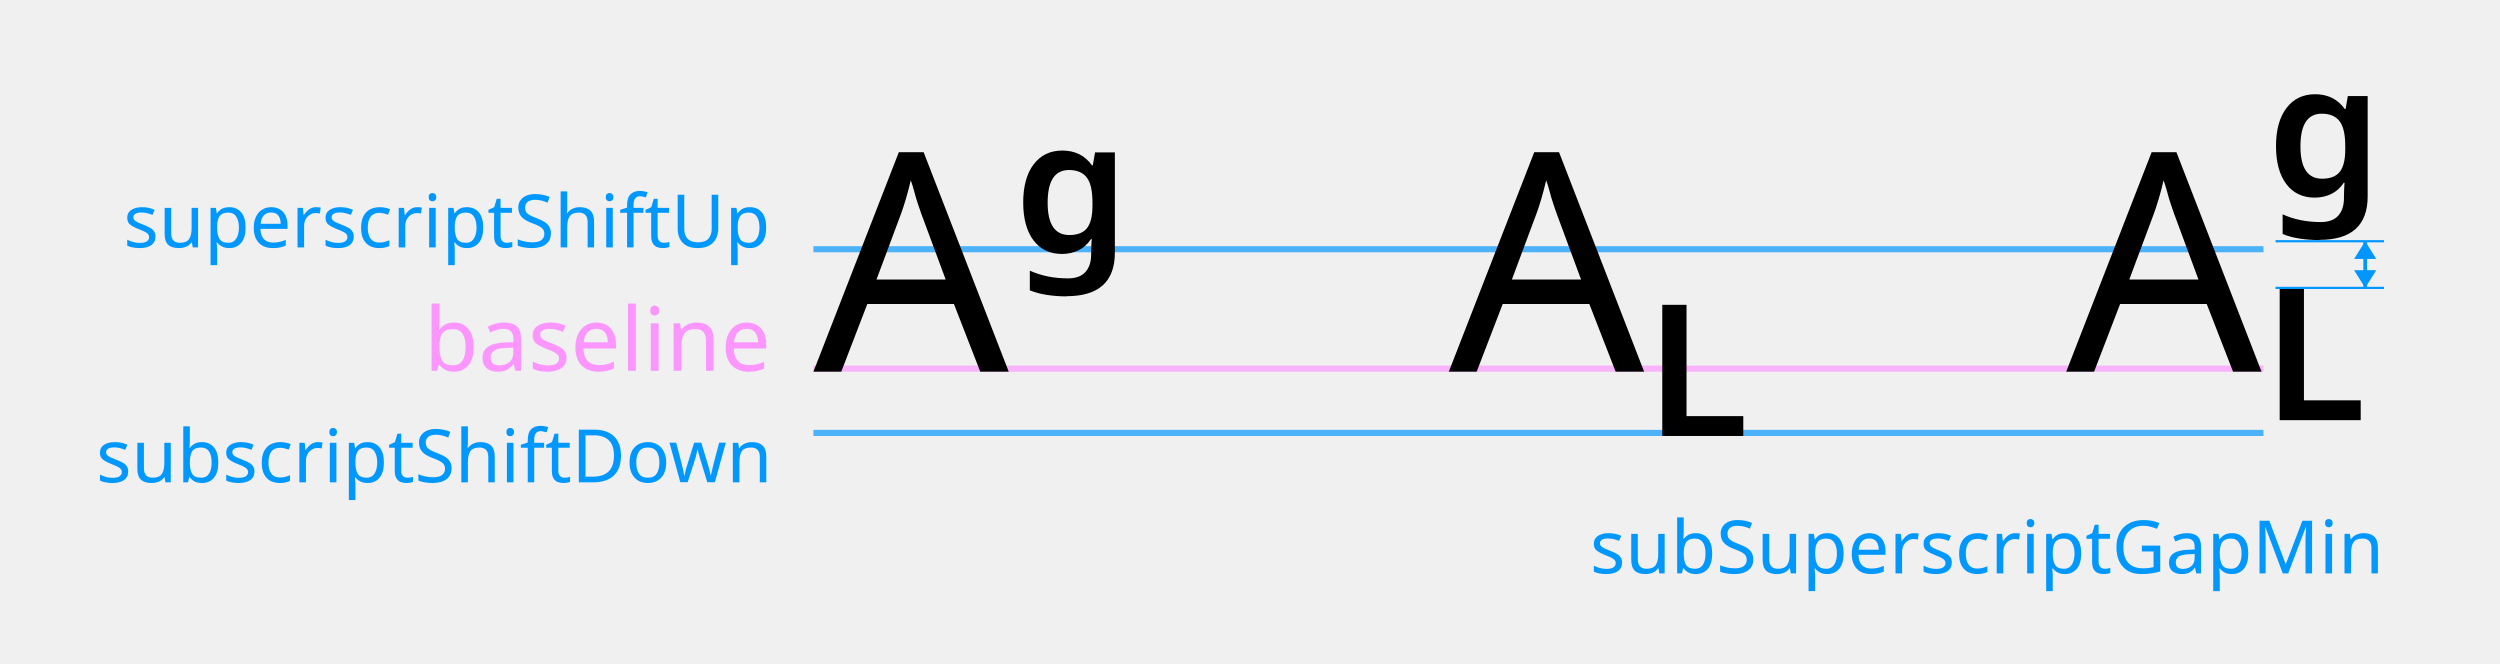
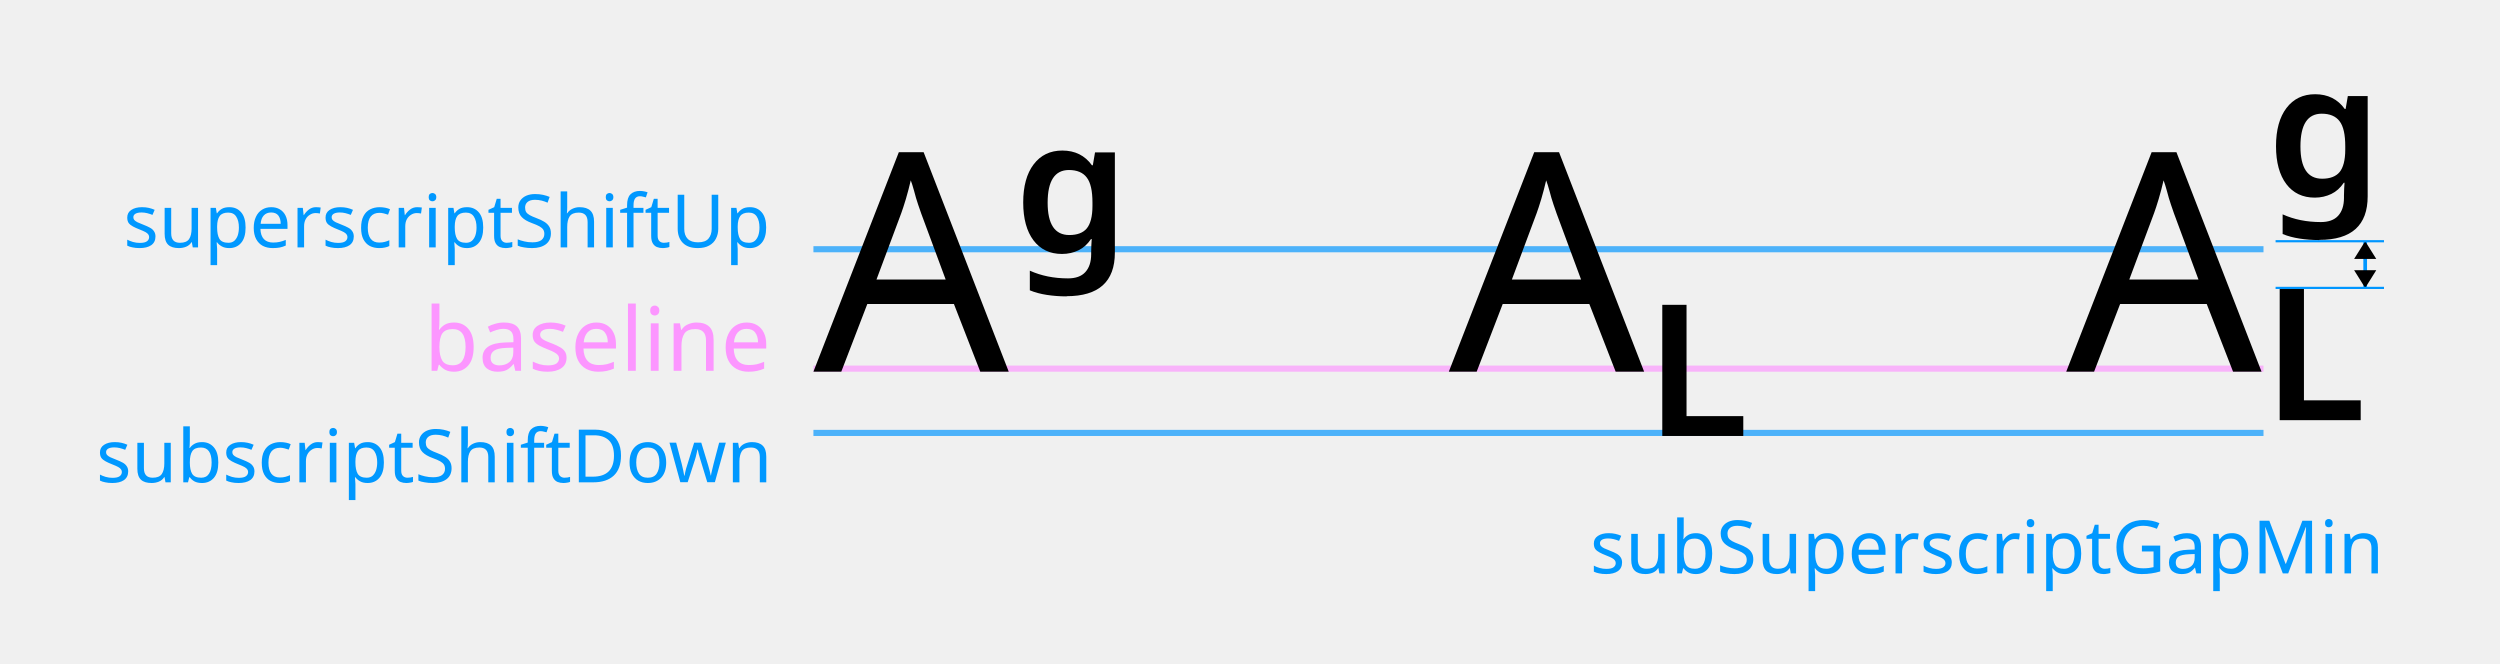
<svg xmlns="http://www.w3.org/2000/svg" xmlns:xlink="http://www.w3.org/1999/xlink" width="339pt" height="90pt" version="1.1" viewBox="0 0 339 90">
+   <style>
+   path {
+    fill: black;
+   }
+   @media (prefers-color-scheme: dark) {
+    path {
+        fill: white;
+    }
+    path[stroke="#000"] {
+     stroke: white;
+    }
+   }
+  </style>
  <defs>
    <path id="a" d="m0 0 0.279 0.717h0.081l0.278-0.717h-0.093l-0.086 0.221h-0.283l-0.085-0.221h-0.091m0.206 0.301h0.226l-0.08 0.216c-0.002 0.005-0.005 0.015-0.01 0.029-0.005 0.014-0.009 0.029-0.013 0.044-0.004 0.015-0.008 0.027-0.011 0.035-0.005-0.021-0.01-0.041-0.016-0.061-0.006-0.02-0.011-0.035-0.015-0.046z" />
    <path id="c" d="m0.313-0.24c-0.039 0-0.074 0.003-0.107 0.008-0.033 0.005-0.064 0.013-0.093 0.025v0.107c0.062-0.028 0.131-0.042 0.208-0.042 0.041 0 0.073 0.011 0.094 0.034 0.021 0.023 0.032 0.055 0.032 0.098v0.014c0 0.009 3.3059e-4 0.021 9.9182e-4 0.035 6.7138e-4 0.014 0.001 0.025 0.002 0.033h-0.004c-0.019-0.028-0.041-0.048-0.068-0.061-0.027-0.013-0.057-0.02-0.09-0.02-0.066 0-0.118 0.025-0.155 0.074-0.037 0.049-0.056 0.118-0.056 0.206 0 0.089 0.019 0.158 0.057 0.208 0.038 0.05 0.09 0.075 0.156 0.075 0.069 0 0.123-0.027 0.161-0.08h0.005l0.012 0.07h0.108v-0.546c0-0.158-0.088-0.237-0.263-0.237m0.015 0.333c0.043 0 0.075 0.012 0.095 0.036 0.02 0.024 0.031 0.065 0.031 0.122v0.019c0 0.063-0.01 0.109-0.031 0.136-0.02 0.027-0.053 0.041-0.097 0.041-0.077 0-0.116-0.059-0.116-0.178 0-0.117 0.039-0.176 0.118-0.176z" />
    <path id="b" d="m0.097 0v0.714h0.132v-0.606h0.309v-0.108z" />
    <marker id="e" overflow="visible" markerHeight="1" markerWidth="1" orient="auto" preserveAspectRatio="xMidYMid" viewBox="0 0 1 1">
      <g transform="scale(.6)">
        <path d="m0-40" />
        <path d="m0 0 8 5v-10z" fill="context-stroke" fill-rule="evenodd" />
        <path d="m0-8v48" fill="none" stroke="context-stroke" stroke-linecap="square" />
      </g>
    </marker>
    <marker id="d" overflow="visible" markerHeight="1" markerWidth="1" orient="auto" preserveAspectRatio="xMidYMid" viewBox="0 0 1 1">
      <g transform="scale(.6)">
        <path d="m0-40" />
        <path d="m0 0-8 5v-10z" fill="context-stroke" fill-rule="evenodd" />
        <path d="m0-8v48" fill="none" stroke="context-stroke" stroke-linecap="square" />
      </g>
    </marker>
  </defs>
  <path d="m110.3 49.988h196.63" fill="none" stroke="#fc96ff" stroke-miterlimit="10" stroke-opacity=".678" stroke-width=".829" />
  <path d="m110.3 33.796h196.63" fill="none" stroke="#0096ff" stroke-miterlimit="10" stroke-opacity=".68" stroke-width=".829" />
  <text x="13.04" y="65.4" fill="#0098ff" font-family="'Noto Sans'" font-size="10px" stroke-width=".75" style="line-height:1.25" xml:space="preserve">
    <tspan x="13.04" y="65.4" fill="#0098ff" font-family="'Noto Sans'" font-size="10px" stroke-width=".75">subscriptShiftDown</tspan>
  </text>
  <path d="m320.72 32.709v6.332" fill="none" marker-end="url(#d)" marker-start="url(#e)" stroke="#0096ff" stroke-width=".5" />
  <text x="16.74" y="33.546" fill="#0098ff" font-family="'Noto Sans'" font-size="10px" stroke-width=".75" style="line-height:1.25" xml:space="preserve">
    <tspan x="16.74" y="33.546" fill="#0098ff" font-family="'Noto Sans'" font-size="10px" stroke-width=".75">superscriptShiftUp</tspan>
  </text>
  <path d="m110.3 58.704h196.63" fill="none" stroke="#0096ff" stroke-miterlimit="10" stroke-opacity=".68" stroke-width=".829" />
  <use transform="matrix(41.511 0 0 -41.511 110.3 50.4)" data-text="A" xlink:href="#a" />
  <use transform="matrix(24.907 0 0 -24.907 136.83 34.212)" data-text="𝗀" xlink:href="#c" />
  <use transform="matrix(41.511 0 0 -41.511 196.46 50.4)" data-text="A" xlink:href="#a" />
  <use transform="matrix(24.907 0 0 -24.907 222.99 59.117)" data-text="𝖫" xlink:href="#b" />
  <use transform="matrix(41.511 0 0 -41.511 280.18 50.4)" data-text="A" xlink:href="#a" />
  <use transform="matrix(24.907 0 0 -24.907 306.71 26.575)" data-text="𝗀" xlink:href="#c" />
  <use transform="matrix(24.907 0 0 -24.907 306.71 56.975)" data-text="𝖫" xlink:href="#b" />
  <text x="57.508" y="50.282" fill="#fc96ff" font-family="'Noto Sans'" font-size="12px" stroke-width=".75" style="line-height:1.25" xml:space="preserve">
    <tspan x="57.508" y="50.282" fill="#fc96ff" font-family="'Noto Sans'" font-size="12px" stroke-width=".75">baseline</tspan>
  </text>
  <text x="215.608" y="77.748" fill="#0098ff" font-family="'Noto Sans'" font-size="10px" stroke-width=".75" style="line-height:1.25" xml:space="preserve">
    <tspan x="215.608" y="77.748" fill="#0098ff" font-family="'Noto Sans'" font-size="10px" stroke-width=".75">subSuperscriptGapMin</tspan>
  </text>
</svg>
